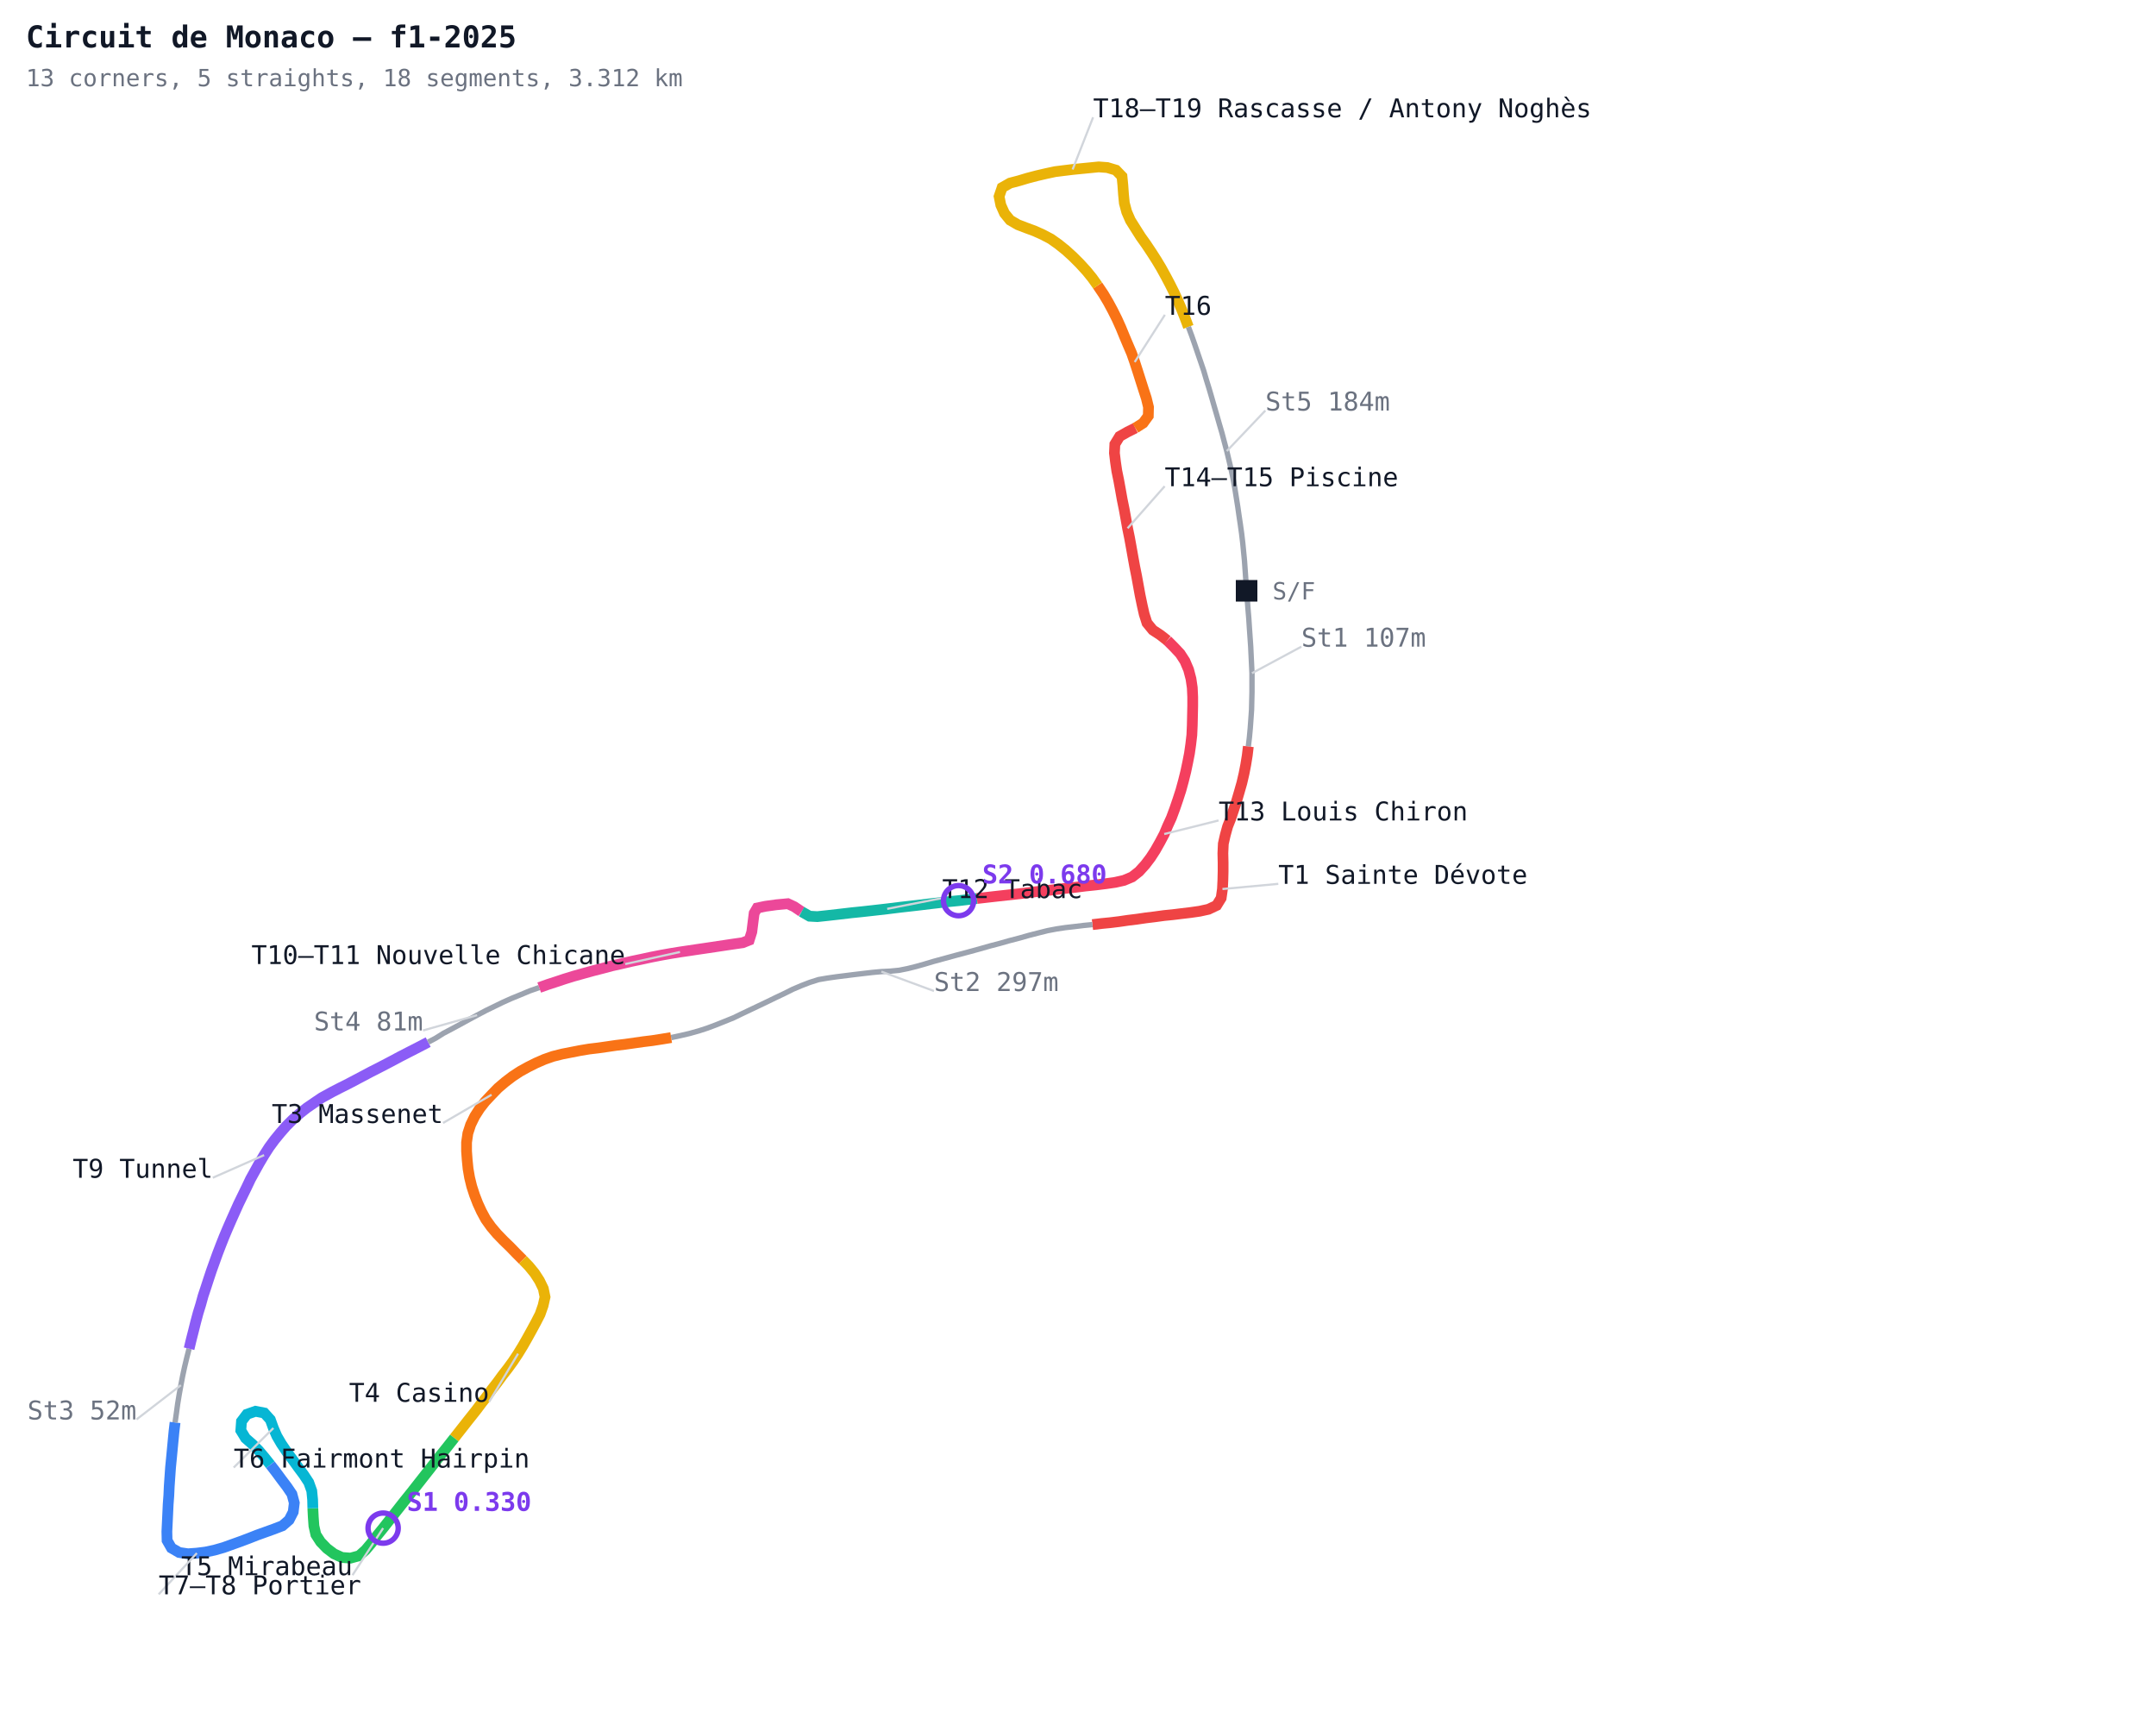
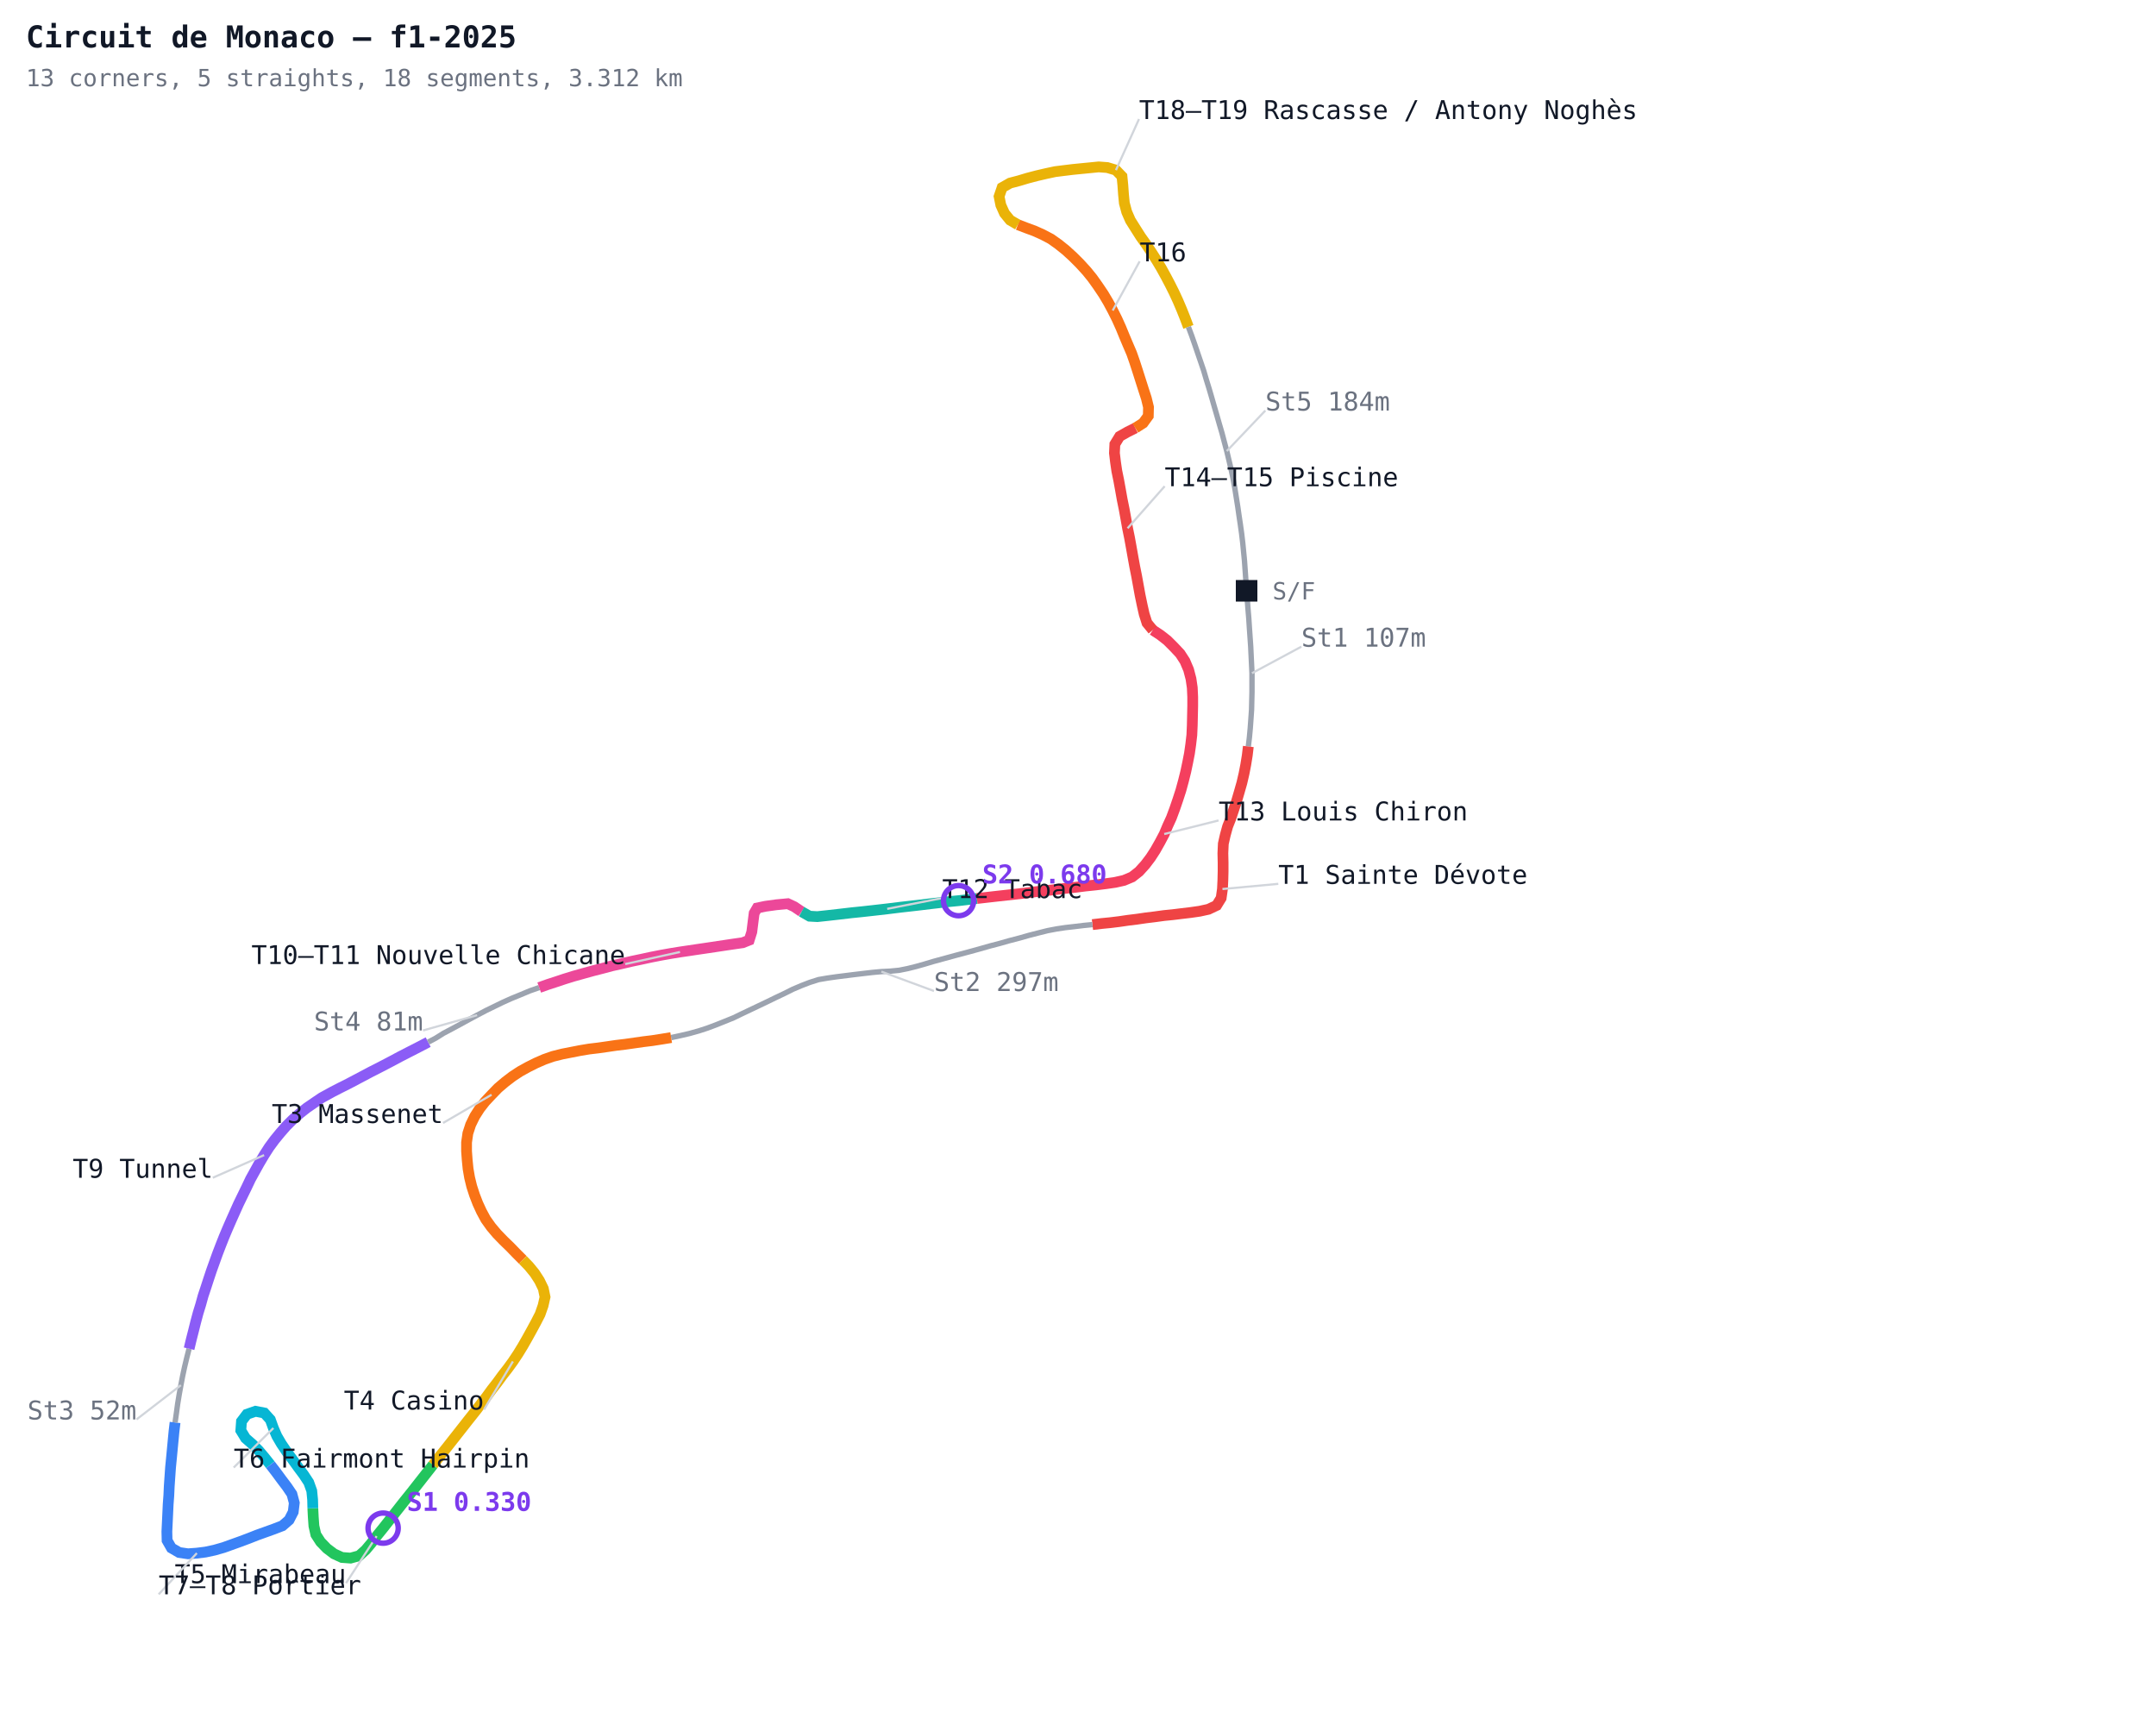
<svg xmlns="http://www.w3.org/2000/svg" width="1000" height="800" viewBox="0 0 1000 800">
  <defs>
    <style>
      .name { font-family: monospace; font-size: 12px; }
      .sector { font-family: monospace; font-size: 12px; fill: #7c3aed; font-weight: bold; }
      .title { font-family: monospace; font-size: 14px; fill: #111827; font-weight: bold; }
      .sub { font-family: monospace; font-size: 11px; fill: #6b7280; }
    </style>
  </defs>
  <rect width="1000" height="800" fill="#ffffff" />
  <polyline fill="none" stroke="#9ca3af" stroke-width="2.5" points="578.2,274.0 578.5,277.9 578.8,281.9 579.2,286.6 579.5,291.2 579.8,295.5 580.1,299.8 580.3,304.0 580.5,308.1 580.7,312.2 580.7,316.5 580.7,320.8 580.6,325.0 580.5,329.2 580.2,333.5 579.9,337.7 579.5,342.0 579.0,346.2" />
  <polyline fill="none" stroke="#ef4444" stroke-width="5" points="579.0,346.2 578.5,350.4 577.8,354.7 577.0,358.8 576.0,363.1 574.8,367.3 573.6,371.4 572.2,375.6 570.9,379.5 569.4,383.3 568.3,387.3 567.4,391.3 567.2,395.7 567.3,400.0 567.3,404.1 567.2,408.1 567.0,412.3 566.4,416.5 564.3,419.9 560.5,421.7 556.4,422.6 552.2,423.2 548.0,423.7 543.9,424.2 539.9,424.6 535.5,425.2 531.4,425.7 527.3,426.3 523.2,426.8 519.1,427.4 515.0,427.9 510.9,428.3 506.7,428.8" />
  <polyline fill="none" stroke="#9ca3af" stroke-width="2.5" points="506.7,428.8 502.6,429.2 498.5,429.7 494.1,430.2 490.1,430.8 485.9,431.6 481.5,432.7 477.2,433.8 473.0,435.0 468.0,436.3 463.8,437.5 459.2,438.7 454.3,440.1 449.2,441.5 443.9,442.9 438.4,444.4 432.9,445.9 428.9,447.1 425.0,448.2 421.0,449.2 417.0,450.0 412.8,450.4 408.8,450.6 404.5,451.0 400.2,451.5 396.0,452.0 392.0,452.5 388.0,453.0 383.8,453.6 379.7,454.3 375.6,455.6 371.7,457.1 367.7,458.8 363.7,460.8 359.9,462.6 356.0,464.5 351.8,466.5 347.8,468.4 344.0,470.2 340.3,472.0 336.1,473.7 332.1,475.3 328.1,476.8 324.1,478.1 319.8,479.3 315.5,480.3 311.3,481.2" />
  <polyline fill="none" stroke="#f97316" stroke-width="5" points="311.3,481.2 307.0,481.9 302.5,482.6 298.4,483.1 294.2,483.7 290.0,484.3 285.8,484.8 281.7,485.4 277.5,486.0 273.3,486.5 269.1,487.2 265.0,488.0 260.9,488.8 256.5,489.9 252.5,491.3 248.6,493.0 245.0,494.8 241.2,496.9 237.7,499.2 234.3,501.8 231.0,504.6 228.0,507.7 225.0,510.9 222.5,514.1 220.2,517.7 218.3,521.6 217.0,525.6 216.4,529.8 216.4,533.9 216.7,538.0 217.1,542.0 217.8,546.1 218.8,550.2 220.1,554.2 221.6,558.1 223.3,561.8 225.3,565.5 227.8,569.0 230.5,572.2 233.6,575.4 236.6,578.3 239.5,581.3 242.5,584.3" />
-   <polyline fill="none" stroke="#eab308" stroke-width="5" points="242.5,584.3 245.3,587.2 248.0,590.5 250.2,593.9 252.0,597.6 252.8,601.5 251.9,605.5 250.5,609.5 248.6,613.2 246.6,616.9 244.5,620.7 242.5,624.2 240.3,627.8 237.9,631.4 235.5,634.7 233.0,637.9 230.6,641.2 228.1,644.4 225.7,647.7 223.2,650.9 220.8,654.1 217.3,658.5 214.0,662.7 210.7,666.9" />
-   <polyline fill="none" stroke="#22c55e" stroke-width="5" points="210.7,666.9 207.4,671.1 204.1,675.2 200.8,679.4 197.5,683.6 194.2,687.8 190.9,692.0 187.6,696.1 184.3,700.3 181.0,704.5 177.7,708.7 174.7,712.4 172.2,715.7 169.6,718.8 166.6,721.5 162.6,722.6 158.6,722.3 154.9,720.6 151.6,718.1 148.7,715.1 146.5,711.7 145.6,707.7 145.3,703.5 145.1,699.5" />
+   <polyline fill="none" stroke="#eab308" stroke-width="5" points="242.5,584.3 245.3,587.2 248.0,590.5 250.2,593.9 252.0,597.6 252.8,601.5 251.9,605.5 250.5,609.5 248.6,613.2 246.6,616.9 244.5,620.7 242.5,624.2 240.3,627.8 237.9,631.4 235.5,634.7 233.0,637.9 230.6,641.2 228.1,644.4 225.7,647.7 223.2,650.9 220.8,654.1 217.3,658.5 214.0,662.7 210.7,666.9 207.4,671.1 204.1,675.2 200.8,679.4" />
+   <polyline fill="none" stroke="#22c55e" stroke-width="5" points="200.8,679.4 197.5,683.6 194.2,687.8 190.9,692.0 187.6,696.1 184.3,700.3 181.0,704.5 177.7,708.7 174.7,712.4 172.2,715.7 169.6,718.8 166.6,721.5 162.6,722.6 158.6,722.3 154.9,720.6 151.6,718.1 148.7,715.1 146.5,711.7 145.6,707.7 145.3,703.5 145.1,699.5" />
  <polyline fill="none" stroke="#06b6d4" stroke-width="5" points="145.1,699.5 145.0,695.5 144.6,691.4 143.2,687.5 140.9,684.0 138.3,680.5 135.7,676.9 133.0,673.3 130.5,669.6 128.4,666.0 126.8,662.3 125.4,658.4 122.6,655.3 118.5,654.5 114.5,655.9 112.0,659.2 111.7,663.4 113.9,667.0 117.1,669.8 120.0,672.7 122.7,675.9 125.4,679.3" />
  <polyline fill="none" stroke="#3b82f6" stroke-width="5" points="125.4,679.3 128.1,682.8 130.6,686.2 133.1,689.5 135.4,692.9 136.5,697.0 136.0,701.2 134.1,704.9 131.0,707.6 127.1,709.1 123.2,710.5 119.3,711.9 115.5,713.4 111.5,714.9 107.6,716.3 103.7,717.7 99.5,718.9 95.3,719.8 91.3,720.3 87.2,720.6 83.1,720.0 79.5,717.9 77.5,714.4 77.4,710.3 77.6,706.1 77.8,701.9 78.0,697.6 78.3,693.6 78.5,689.2 78.8,684.9 79.1,680.6 79.5,676.5 79.9,672.3 80.3,668.1 80.7,663.9 81.2,659.7" />
  <polyline fill="none" stroke="#9ca3af" stroke-width="2.5" points="81.2,659.7 81.8,655.5 82.4,651.1 83.1,646.8 83.9,642.4 84.7,638.2 85.6,634.0 86.6,629.8 87.7,625.5" />
  <polyline fill="none" stroke="#8b5cf6" stroke-width="5" points="87.7,625.5 88.7,621.3 89.8,617.0 90.8,613.0 91.9,608.9 93.1,605.0 94.2,601.0 95.5,597.1 96.8,593.1 98.1,589.2 99.5,585.3 100.9,581.4 102.4,577.5 103.9,573.7 105.5,569.9 107.2,566.0 108.9,562.2 110.6,558.4 112.5,554.5 114.4,550.6 116.2,546.8 118.3,543.0 120.3,539.4 122.5,535.7 124.8,532.1 127.3,528.7 130.0,525.4 132.7,522.3 135.7,519.3 139.0,516.4 142.3,513.8 145.8,511.4 149.2,509.1 154.3,506.3 158.0,504.4 161.6,502.6 166.9,499.8 172.0,497.1 176.9,494.6 181.5,492.2 185.8,489.9 189.7,487.9 194.2,485.6 198.6,483.3" />
  <polyline fill="none" stroke="#9ca3af" stroke-width="2.5" points="198.6,483.3 202.2,481.4 205.7,479.2 209.5,477.2 213.4,475.1 217.4,472.9 221.3,470.8 225.5,468.6 229.2,466.8 233.1,464.9 237.1,463.1 241.5,461.3 245.8,459.5 250.1,458.0" />
  <polyline fill="none" stroke="#ec4899" stroke-width="5" points="250.1,458.0 254.0,456.6 258.0,455.3 261.9,454.0 266.1,452.7 270.4,451.5 275.1,450.2 279.8,449.0 283.9,447.9 288.4,446.9 293.1,445.8 297.4,444.9 302.0,443.9 306.6,443.0 311.1,442.2 315.4,441.5 319.5,440.9 323.5,440.3 327.6,439.7 331.6,439.1 335.6,438.5 339.6,437.9 344.5,437.2 347.5,436.0 348.7,432.2 349.2,428.2 349.8,423.5 351.2,421.1 355.0,420.3 360.1,419.6 365.4,419.1 368.4,420.5 371.8,422.8" />
  <polyline fill="none" stroke="#14b8a6" stroke-width="5" points="371.8,422.8 375.5,424.9 379.1,425.1 383.8,424.6 389.1,424.0 395.1,423.3 400.0,422.8 405.4,422.2 411.5,421.5 418.0,420.7 425.1,419.9 432.6,419.0 440.5,418.1 444.6,417.7 448.8,417.2 453.1,416.7" />
-   <polyline fill="none" stroke="#f43f5e" stroke-width="5" points="453.1,416.7 457.4,416.2 461.8,415.7 466.3,415.2 470.8,414.7 475.3,414.2 480.0,413.6 484.6,413.1 489.3,412.6 494.0,412.0 498.8,411.5 503.5,410.9 508.3,410.4 513.1,409.8 517.3,409.2 521.3,408.3 525.1,406.7 528.3,404.2 531.2,401.0 533.7,397.7 535.9,394.3 538.1,390.4 540.0,386.8 541.6,383.0 543.3,379.3 544.9,375.0 546.3,370.9 547.7,366.6 548.9,362.2 550.0,357.8 550.9,353.5 551.7,349.4 552.3,345.2 552.8,340.9 553.0,336.4 553.1,331.9 553.2,327.4 553.2,323.2 553.0,318.9 552.4,314.8 551.3,310.6 549.6,306.6 547.4,303.2 544.5,300.1 541.4,297.0" />
-   <polyline fill="none" stroke="#ef4444" stroke-width="5" points="541.4,297.0 538.2,294.5 534.7,292.2 532.0,288.9 530.7,284.8 529.8,280.8 528.8,276.0 528.0,271.6 527.2,267.2 526.3,262.7 525.5,258.3 524.7,253.8 523.9,249.4 523.0,245.0 522.2,240.5 521.4,236.1 520.5,231.7 519.7,227.2 518.9,222.8 518.0,218.4 517.4,214.3 516.9,210.1 517.1,206.0 519.3,202.4 523.0,200.3 526.6,198.5" />
-   <polyline fill="none" stroke="#f97316" stroke-width="5" points="526.6,198.5 530.2,196.2 532.6,192.9 532.7,188.8 531.7,184.7 530.4,180.7 529.0,176.3 527.6,171.9 526.3,167.9 524.9,163.9 523.1,159.7 521.5,155.9 519.9,152.0 518.1,148.0 516.1,144.0 514.0,140.1 511.8,136.4 509.1,132.4" />
-   <polyline fill="none" stroke="#eab308" stroke-width="5" points="509.1,132.4 506.6,128.9 504.0,125.7 500.8,122.2 497.7,119.1 494.3,116.0 490.8,113.2 487.4,110.8 483.6,108.8 479.8,107.1 476.0,105.7 472.1,104.2 468.5,102.1 465.9,98.9 464.2,95.1 463.4,91.1 464.8,87.0 468.5,84.9 472.7,83.8 476.7,82.6 480.9,81.5 485.2,80.5 489.4,79.6 493.4,79.1 497.5,78.6 501.5,78.2 505.6,77.8 509.6,77.4 513.6,77.7 517.6,78.9 520.4,81.8 520.8,85.9 521.1,90.1 521.5,94.2 522.6,98.3 524.3,102.2 526.5,105.7 529.1,109.8 531.6,113.3 534.2,117.2 536.5,120.8 538.6,124.3 540.8,128.3 542.7,131.9 544.6,135.7 546.4,139.6 548.1,143.6 549.7,147.6 551.2,151.6" />
+   <polyline fill="none" stroke="#f43f5e" stroke-width="5" points="453.1,416.7 457.4,416.2 461.8,415.7 466.3,415.2 470.8,414.7 475.3,414.2 480.0,413.6 484.6,413.1 489.3,412.6 494.0,412.0 498.8,411.5 503.5,410.9 508.3,410.4 513.1,409.8 517.3,409.2 521.3,408.3 525.1,406.7 528.3,404.2 531.2,401.0 533.7,397.7 535.9,394.3 538.1,390.4 540.0,386.8 541.6,383.0 543.3,379.3 544.9,375.0 546.3,370.9 547.7,366.6 548.9,362.2 550.0,357.8 550.9,353.5 551.7,349.4 552.3,345.2 552.8,340.9 553.0,336.4 553.1,331.9 553.2,327.4 553.2,323.2 553.0,318.9 552.4,314.8 551.3,310.6 549.6,306.6 547.4,303.2 544.5,300.1 541.4,297.0 538.2,294.5 534.7,292.2" />
+   <polyline fill="none" stroke="#ef4444" stroke-width="5" points="534.7,292.2 532.0,288.9 530.7,284.8 529.8,280.8 528.8,276.0 528.0,271.6 527.2,267.2 526.3,262.7 525.5,258.3 524.7,253.8 523.9,249.4 523.0,245.0 522.2,240.5 521.4,236.1 520.5,231.7 519.7,227.2 518.9,222.8 518.0,218.4 517.4,214.3 516.9,210.1 517.1,206.0 519.3,202.4 523.0,200.3 526.6,198.5" />
+   <polyline fill="none" stroke="#f97316" stroke-width="5" points="526.6,198.5 530.2,196.2 532.6,192.9 532.7,188.8 531.7,184.7 530.4,180.7 529.0,176.3 527.6,171.9 526.3,167.9 524.9,163.9 523.1,159.7 521.5,155.9 519.9,152.0 518.1,148.0 516.1,144.0 514.0,140.1 511.8,136.4 509.1,132.4 506.6,128.9 504.0,125.7 500.8,122.2 497.7,119.1 494.3,116.0 490.8,113.2 487.4,110.8 483.6,108.8 479.8,107.1 476.0,105.7 472.1,104.2" />
+   <polyline fill="none" stroke="#eab308" stroke-width="5" points="472.1,104.2 468.5,102.1 465.9,98.9 464.2,95.1 463.4,91.1 464.8,87.0 468.5,84.9 472.7,83.8 476.7,82.6 480.9,81.5 485.2,80.5 489.4,79.6 493.4,79.1 497.5,78.6 501.5,78.2 505.6,77.8 509.6,77.4 513.6,77.7 517.6,78.9 520.4,81.8 520.8,85.9 521.1,90.1 521.5,94.2 522.6,98.3 524.3,102.2 526.5,105.7 529.1,109.8 531.6,113.3 534.2,117.2 536.5,120.8 538.6,124.3 540.8,128.3 542.7,131.9 544.6,135.7 546.4,139.6 548.1,143.6 549.7,147.6 551.2,151.6" />
  <polyline fill="none" stroke="#9ca3af" stroke-width="2.5" points="551.2,151.6 552.7,155.6 554.1,159.6 555.5,163.7 556.9,167.8 558.3,171.9 559.5,176.0 560.8,180.2 562.0,184.3 563.2,188.5 564.4,192.6 565.6,196.8 566.8,200.9 567.9,205.1 569.0,209.2 570.0,213.4 571.0,217.6 571.9,221.8 572.7,226.2 573.4,230.6 574.1,235.0 574.7,239.2 575.3,243.2 575.9,247.5 576.4,251.7 576.8,255.8 577.2,259.9 577.6,265.5 577.9,269.7" />
  <line x1="580.7" y1="312.2" x2="603.6" y2="299.9" stroke="#d1d5db" stroke-width="1" />
  <text x="603.6" y="299.9" text-anchor="start" class="name" fill="#6b7280">St1 107m</text>
  <line x1="567.0" y1="412.3" x2="592.9" y2="409.9" stroke="#d1d5db" stroke-width="1" />
  <text x="592.9" y="409.9" text-anchor="start" class="name" fill="#111827">T1 Sainte Dévote</text>
  <line x1="408.8" y1="450.6" x2="433.2" y2="459.6" stroke="#d1d5db" stroke-width="1" />
  <text x="433.2" y="459.6" text-anchor="start" class="name" fill="#6b7280">St2 297m</text>
  <line x1="228.0" y1="507.7" x2="205.5" y2="520.8" stroke="#d1d5db" stroke-width="1" />
  <text x="205.5" y="520.8" text-anchor="end" class="name" fill="#111827">T3 Massenet</text>
-   <line x1="240.3" y1="627.8" x2="226.9" y2="650.1" stroke="#d1d5db" stroke-width="1" />
-   <text x="226.9" y="650.1" text-anchor="end" class="name" fill="#111827">T4 Casino</text>
-   <line x1="177.7" y1="708.7" x2="163.5" y2="730.5" stroke="#d1d5db" stroke-width="1" />
-   <text x="163.5" y="730.5" text-anchor="end" class="name" fill="#111827">T5 Mirabeau</text>
+   <line x1="237.9" y1="631.4" x2="224.5" y2="653.7" stroke="#d1d5db" stroke-width="1" />
+   <text x="224.5" y="653.7" text-anchor="end" class="name" fill="#111827">T4 Casino</text>
+   <line x1="174.7" y1="712.4" x2="160.5" y2="734.2" stroke="#d1d5db" stroke-width="1" />
+   <text x="160.5" y="734.2" text-anchor="end" class="name" fill="#111827">T5 Mirabeau</text>
  <line x1="126.8" y1="662.3" x2="108.4" y2="680.6" stroke="#d1d5db" stroke-width="1" />
  <text x="108.4" y="680.6" text-anchor="start" class="name" fill="#111827">T6 Fairmont Hairpin</text>
  <line x1="91.3" y1="720.3" x2="73.6" y2="739.4" stroke="#d1d5db" stroke-width="1" />
  <text x="73.6" y="739.4" text-anchor="start" class="name" fill="#111827">T7–T8 Portier</text>
  <line x1="83.9" y1="642.4" x2="63.3" y2="658.3" stroke="#d1d5db" stroke-width="1" />
  <text x="63.3" y="658.3" text-anchor="end" class="name" fill="#6b7280">St3 52m</text>
  <line x1="122.5" y1="535.7" x2="98.7" y2="546.2" stroke="#d1d5db" stroke-width="1" />
  <text x="98.7" y="546.2" text-anchor="end" class="name" fill="#111827">T9 Tunnel</text>
  <line x1="221.3" y1="470.8" x2="196.2" y2="477.9" stroke="#d1d5db" stroke-width="1" />
  <text x="196.2" y="477.9" text-anchor="end" class="name" fill="#6b7280">St4 81m</text>
  <line x1="315.4" y1="441.5" x2="290.0" y2="447.1" stroke="#d1d5db" stroke-width="1" />
  <text x="290.0" y="447.1" text-anchor="end" class="name" fill="#111827">T10–T11 Nouvelle Chicane</text>
  <line x1="411.5" y1="421.5" x2="437.0" y2="416.5" stroke="#d1d5db" stroke-width="1" />
  <text x="437.0" y="416.5" text-anchor="start" class="name" fill="#111827">T12 Tabac</text>
  <line x1="540.0" y1="386.8" x2="565.2" y2="380.5" stroke="#d1d5db" stroke-width="1" />
  <text x="565.2" y="380.5" text-anchor="start" class="name" fill="#111827">T13 Louis Chiron</text>
  <line x1="523.0" y1="245.0" x2="540.2" y2="225.5" stroke="#d1d5db" stroke-width="1" />
  <text x="540.2" y="225.5" text-anchor="start" class="name" fill="#111827">T14–T15 Piscine</text>
-   <line x1="526.3" y1="167.9" x2="540.3" y2="146.0" stroke="#d1d5db" stroke-width="1" />
-   <text x="540.3" y="146.0" text-anchor="start" class="name" fill="#111827">T16</text>
-   <line x1="497.5" y1="78.6" x2="507.0" y2="54.4" stroke="#d1d5db" stroke-width="1" />
-   <text x="507.0" y="54.4" text-anchor="start" class="name" fill="#111827">T18–T19 Rascasse / Antony Noghès</text>
+   <line x1="516.1" y1="144.0" x2="528.6" y2="121.2" stroke="#d1d5db" stroke-width="1" />
+   <text x="528.6" y="121.2" text-anchor="start" class="name" fill="#111827">T16</text>
+   <line x1="517.6" y1="78.9" x2="528.3" y2="55.2" stroke="#d1d5db" stroke-width="1" />
+   <text x="528.3" y="55.2" text-anchor="start" class="name" fill="#111827">T18–T19 Rascasse / Antony Noghès</text>
  <line x1="569.0" y1="209.2" x2="586.9" y2="190.4" stroke="#d1d5db" stroke-width="1" />
  <text x="586.9" y="190.4" text-anchor="start" class="name" fill="#6b7280">St5 184m</text>
  <circle cx="177.7" cy="708.7" r="7" fill="none" stroke="#7c3aed" stroke-width="2.5" />
  <text x="188.7" y="700.7" class="sector">S1 0.330</text>
  <circle cx="444.6" cy="417.7" r="7" fill="none" stroke="#7c3aed" stroke-width="2.5" />
  <text x="455.6" y="409.7" class="sector">S2 0.680</text>
  <rect x="573.2" y="269.0" width="10" height="10" fill="#111827" />
  <text x="590.2" y="278.0" class="sub">S/F</text>
  <text class="title" x="12" y="22">Circuit de Monaco — f1-2025</text>
  <text class="sub" x="12" y="40">13 corners, 5 straights, 18 segments, 3.312 km</text>
</svg>
